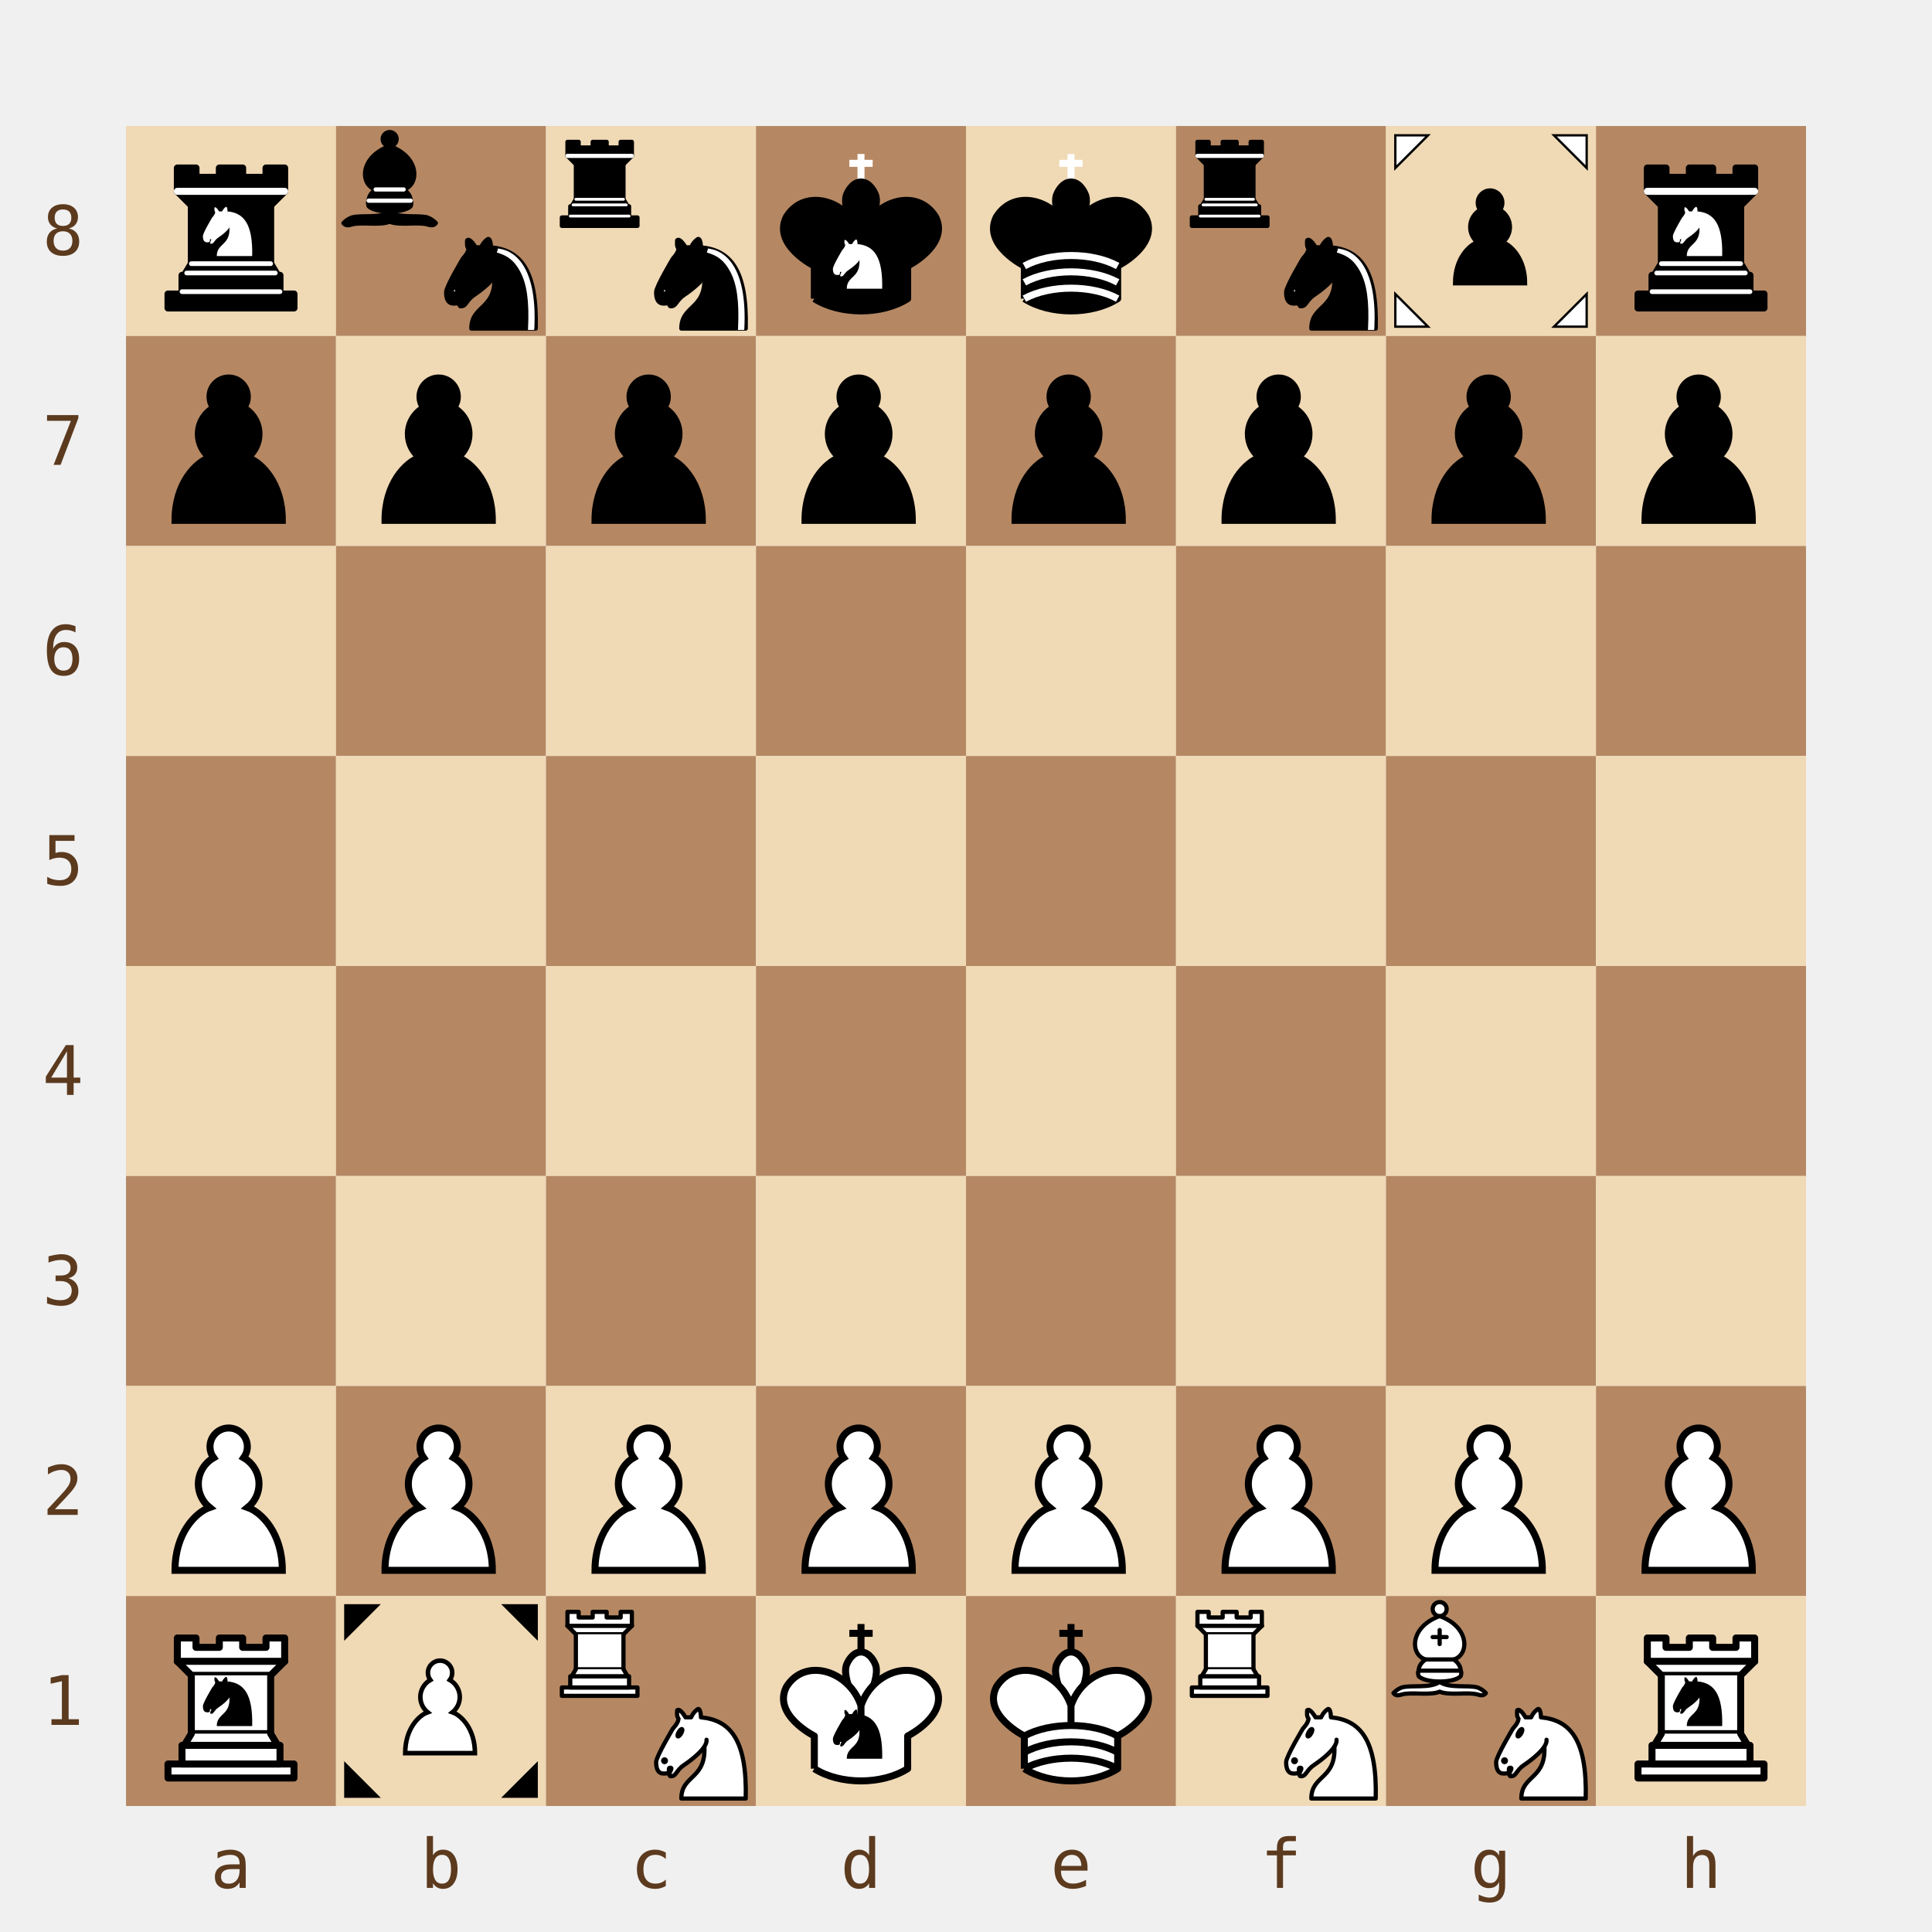
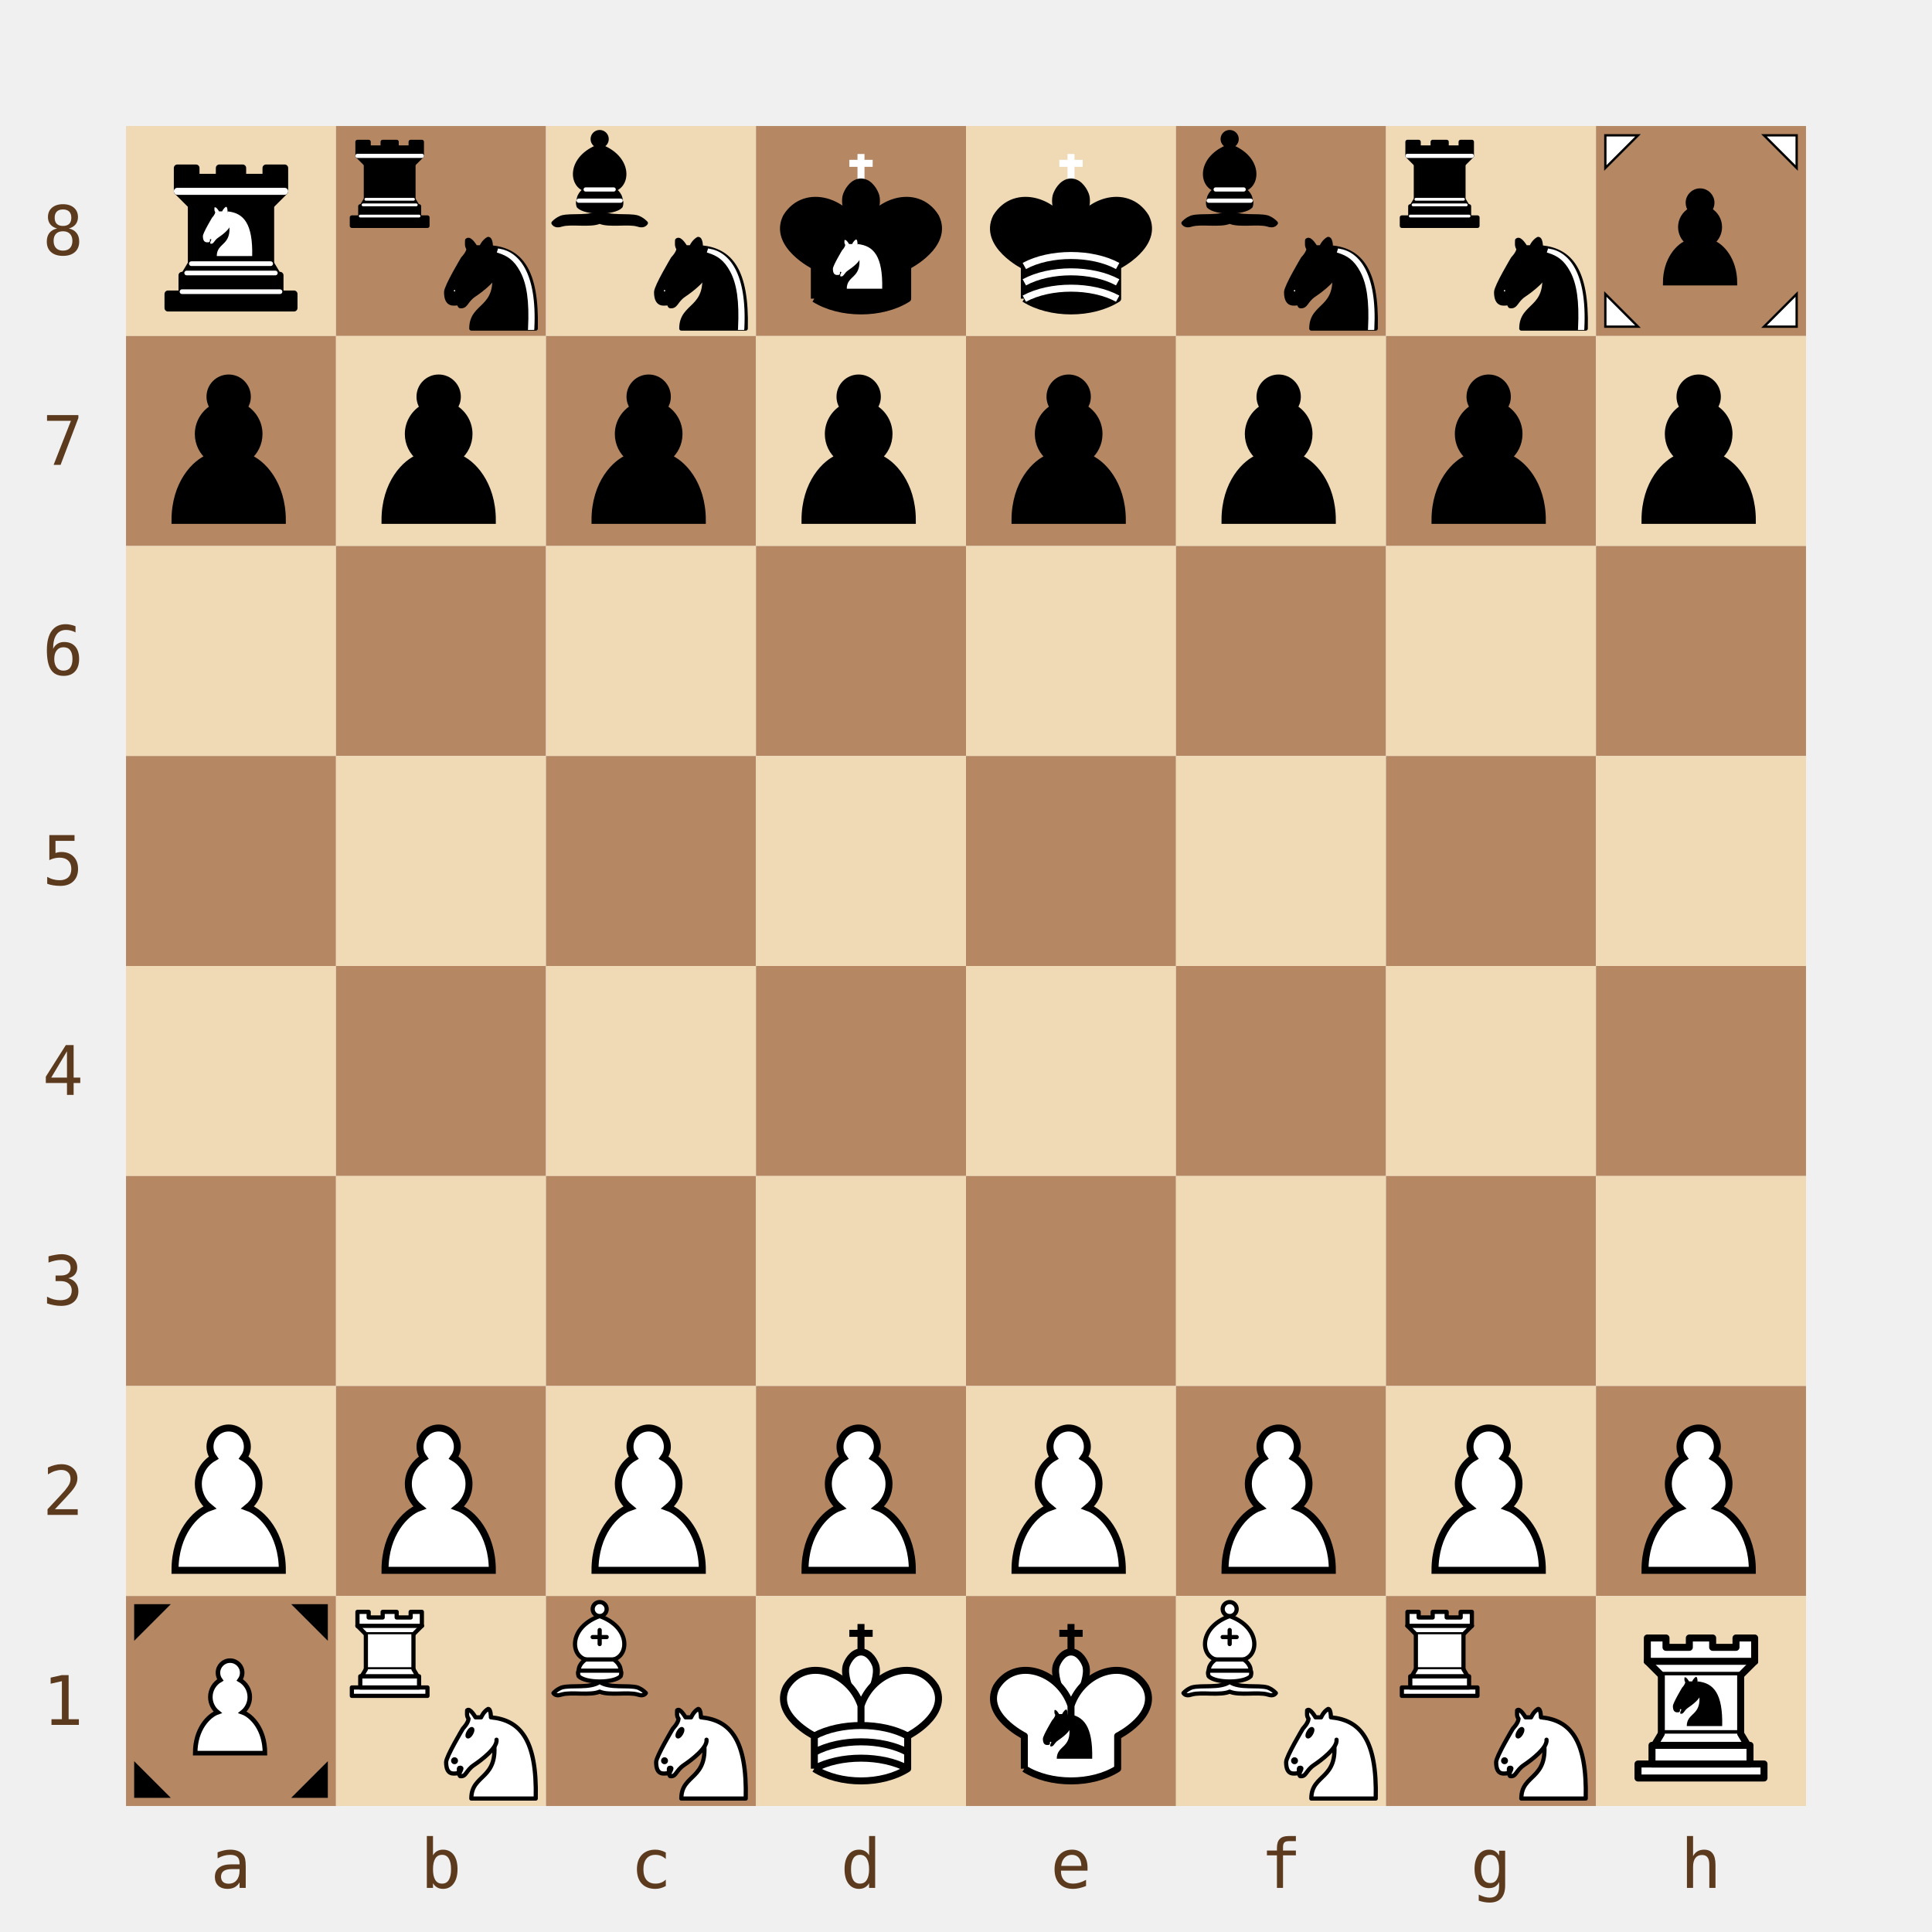
<svg xmlns="http://www.w3.org/2000/svg" viewBox="0 0 368 368" width="368" height="368">
  <defs>
    <symbol id="piece-mce-chess-bC" viewBox="0 0 45 45">
      <g style="fill:#000;stroke:#000;stroke-width:1.5;stroke-linecap:round;stroke-linejoin:round">
        <path d="M 9,39 L 36,39 L 36,36 L 9,36 L 9,39 z" />
        <path d="M 12,36 L 12,32 L 33,32 L 33,36 L 12,36 z" />
        <path d="M 11,14 L 11,9 L 15,9 L 15,11 L 20,11 L 20,9 L 25,9 L 25,11 L 30,11 L 30,9 L 34,9 L 34,14" />
        <path d="M 34,14 L 31,17 L 14,17 L 11,14" />
        <path d="M 31,17 L 31,29.5 L 14,29.5 L 14,17" />
        <path d="M 31,29.5 L 32.5,32 L 12.5,32 L 14,29.5" />
        <path d="M 11,14 L 34,14" style="fill:none;stroke:#fff;stroke-linejoin:miter" />
        <path d="M 12,35.5 L 33,35.5" style="fill:none;stroke:#fff;stroke-width:1" />
        <path d="M 13,31.5 L 32,31.5" style="fill:none;stroke:#fff;stroke-width:1" />
        <path d="M 14,29.5 L 31,29.5" style="fill:none;stroke:#fff;stroke-width:1" />
      </g>
      <g transform="translate(14.5,15) scale(0.33)">
        <path d="M 22,10 C 32.5,11 38.5,18 38,39 L 15,39 C 15,30 25,32.5 23,18" style="fill:#fff;stroke:none" />
        <path d="M 24,18 C 24.38,20.91 18.45,25.37 16,27 C 13,29 13.18,31.34 11,31 C 9.958,30.06 12.41,27.96 11,28 C 10,28 11.19,29.23 10,30 C 9,30 5.997,31 6,26 C 6,24 12,14 12,14 C 12,14 13.89,12.1 14,10.5 C 13.27,9.506 13.5,8.5 13.5,7.5 C 14.5,6.5 16.5,10 16.5,10 L 18.5,10 C 18.5,10 19.28,8.008 21,7 C 22,7 22,10 22,10" style="fill:#fff;stroke:none" />
      </g>
    </symbol>
-     <symbol id="piece-mce-chess-bH" viewBox="0 0 45 45">
-       <g transform="translate(-2,-2) scale(0.6)">
-         <g style="fill:none;stroke:#000;stroke-width:1.5;stroke-linecap:round;stroke-linejoin:round">
-           <g style="fill:#000;stroke-linecap:butt">
-             <path d="M 9,36 C 12.39,35.03 19.11,36.43 22.5,34 C 25.89,36.43 32.61,35.03 36,36 C 36,36 37.65,36.54 39,38 C 38.32,38.97 37.2,38.91 36,38.5 C 32.61,37.53 25.89,38.96 22.5,37.5 C 19.11,38.96 12.39,37.53 9,38.5 C 7.8,38.91 6.68,38.97 6,38 C 7.35,36.54 9,36 9,36 z" />
-             <path d="M 15,32 C 17.5,34.5 27.5,34.5 30,32 C 30.5,30.5 30,30 30,30 C 30,27.5 27.5,26 27.5,26 C 33,24.5 33.5,14.5 22.5,10.5 C 11.5,14.5 12,24.5 17.5,26 C 17.5,26 15,27.5 15,30 C 15,30 14.5,30.5 15,32 z" />
-             <path d="M 25,8 A 2.5,2.5 0 1 1 20,8 A 2.5,2.5 0 1 1 25,8 z" />
-           </g>
-           <path d="M 17.5,26 L 27.5,26 M 15,30 L 30,30" style="fill:none;stroke:#fff;stroke-linejoin:miter" />
-         </g>
-       </g>
-       <g transform="translate(20,20) scale(0.6)">
-         <g style="fill:none;stroke:#000;stroke-width:1.5;stroke-linecap:round;stroke-linejoin:round">
-           <path d="M 22,10 C 32.5,11 38.5,18 38,39 L 15,39 C 15,30 25,32.5 23,18" style="fill:#000" />
-           <path d="M 24,18 C 24.38,20.91 18.45,25.37 16,27 C 13,29 13.18,31.34 11,31 C 9.958,30.06 12.41,27.96 11,28 C 10,28 11.19,29.23 10,30 C 9,30 5.997,31 6,26 C 6,24 12,14 12,14 C 12,14 13.89,12.1 14,10.5 C 13.27,9.506 13.5,8.5 13.5,7.5 C 14.5,6.5 16.5,10 16.5,10 L 18.5,10 C 18.5,10 19.28,8.008 21,7 C 22,7 22,10 22,10" style="fill:#000" />
-           <path d="M 9.5,25.5 A 0.5,0.5 0 1 1 8.5,25.5 A 0.5,0.5 0 1 1 9.5,25.5 z" style="fill:#fff" />
-           <path d="M 15,15.5 A 0.5,1.5 0 1 1 14,15.5 A 0.5,1.5 0 1 1 15,15.5 z" transform="matrix(0.866,0.5,-0.5,0.866,9.693,-5.173)" style="fill:#fff" />
-           <path d="M 24.55,10.4 L 24.1,11.85 L 24.6,12 C 27.75,13 30.25,14.49 32.5,18.75 C 34.75,23.01 35.75,29.06 35.25,39 L 35.2,39.5 L 37.45,39.5 L 37.5,39 C 38,28.94 36.62,22.15 34.25,17.66 C 31.88,13.17 28.46,11.02 25.06,10.5 L 24.55,10.4 z" style="fill:#fff;stroke:none" />
-         </g>
-       </g>
-     </symbol>
    <symbol id="piece-mce-chess-bL" viewBox="0 0 45 45">
      <g transform="translate(-2,-2) scale(0.6)">
        <g style="fill:#000;stroke:#000;stroke-width:1.5;stroke-linecap:round;stroke-linejoin:round">
          <path d="M 9,39 L 36,39 L 36,36 L 9,36 L 9,39 z" />
          <path d="M 12,36 L 12,32 L 33,32 L 33,36 L 12,36 z" />
          <path d="M 11,14 L 11,9 L 15,9 L 15,11 L 20,11 L 20,9 L 25,9 L 25,11 L 30,11 L 30,9 L 34,9 L 34,14" />
          <path d="M 34,14 L 31,17 L 14,17 L 11,14" />
          <path d="M 31,17 L 31,29.5 L 14,29.5 L 14,17" />
          <path d="M 31,29.5 L 32.5,32 L 12.5,32 L 14,29.5" />
          <path d="M 11,14 L 34,14" style="fill:none;stroke:#fff;stroke-linejoin:miter" />
          <path d="M 12,35.5 L 33,35.5" style="fill:none;stroke:#fff;stroke-width:1" />
          <path d="M 13,31.5 L 32,31.5" style="fill:none;stroke:#fff;stroke-width:1" />
          <path d="M 14,29.5 L 31,29.5" style="fill:none;stroke:#fff;stroke-width:1" />
        </g>
      </g>
      <g transform="translate(20,20) scale(0.6)">
        <g style="fill:none;stroke:#000;stroke-width:1.5;stroke-linecap:round;stroke-linejoin:round">
          <path d="M 22,10 C 32.5,11 38.5,18 38,39 L 15,39 C 15,30 25,32.5 23,18" style="fill:#000" />
          <path d="M 24,18 C 24.38,20.91 18.45,25.37 16,27 C 13,29 13.18,31.34 11,31 C 9.958,30.06 12.41,27.96 11,28 C 10,28 11.19,29.23 10,30 C 9,30 5.997,31 6,26 C 6,24 12,14 12,14 C 12,14 13.89,12.1 14,10.5 C 13.27,9.506 13.5,8.5 13.5,7.5 C 14.5,6.5 16.5,10 16.5,10 L 18.5,10 C 18.5,10 19.28,8.008 21,7 C 22,7 22,10 22,10" style="fill:#000" />
          <path d="M 9.5,25.5 A 0.5,0.5 0 1 1 8.5,25.5 A 0.5,0.5 0 1 1 9.5,25.5 z" style="fill:#fff" />
          <path d="M 15,15.5 A 0.5,1.5 0 1 1 14,15.5 A 0.5,1.5 0 1 1 15,15.5 z" transform="matrix(0.866,0.5,-0.5,0.866,9.693,-5.173)" style="fill:#fff" />
          <path d="M 24.55,10.4 L 24.1,11.85 L 24.6,12 C 27.75,13 30.25,14.49 32.5,18.75 C 34.75,23.01 35.75,29.06 35.25,39 L 35.2,39.5 L 37.45,39.5 L 37.5,39 C 38,28.94 36.62,22.15 34.25,17.66 C 31.88,13.17 28.46,11.02 25.06,10.5 L 24.55,10.4 z" style="fill:#fff;stroke:none" />
        </g>
      </g>
    </symbol>
+     <symbol id="piece-mce-chess-bH" viewBox="0 0 45 45">
+       <g transform="translate(-2,-2) scale(0.6)">
+         <g style="fill:none;stroke:#000;stroke-width:1.5;stroke-linecap:round;stroke-linejoin:round">
+           <g style="fill:#000;stroke-linecap:butt">
+             <path d="M 9,36 C 12.39,35.03 19.11,36.43 22.5,34 C 25.89,36.43 32.61,35.03 36,36 C 36,36 37.65,36.54 39,38 C 38.32,38.97 37.2,38.91 36,38.5 C 32.61,37.53 25.89,38.96 22.5,37.5 C 19.11,38.96 12.39,37.53 9,38.5 C 7.8,38.91 6.68,38.97 6,38 C 7.35,36.54 9,36 9,36 z" />
+             <path d="M 15,32 C 17.5,34.5 27.5,34.5 30,32 C 30.5,30.5 30,30 30,30 C 30,27.5 27.5,26 27.5,26 C 33,24.5 33.5,14.5 22.5,10.5 C 11.5,14.5 12,24.5 17.5,26 C 17.5,26 15,27.5 15,30 C 15,30 14.5,30.5 15,32 z" />
+             <path d="M 25,8 A 2.5,2.5 0 1 1 20,8 A 2.5,2.5 0 1 1 25,8 z" />
+           </g>
+           <path d="M 17.5,26 L 27.5,26 M 15,30 L 30,30" style="fill:none;stroke:#fff;stroke-linejoin:miter" />
+         </g>
+       </g>
+       <g transform="translate(20,20) scale(0.6)">
+         <g style="fill:none;stroke:#000;stroke-width:1.5;stroke-linecap:round;stroke-linejoin:round">
+           <path d="M 22,10 C 32.5,11 38.5,18 38,39 L 15,39 C 15,30 25,32.5 23,18" style="fill:#000" />
+           <path d="M 24,18 C 24.38,20.91 18.45,25.37 16,27 C 13,29 13.18,31.34 11,31 C 9.958,30.06 12.41,27.96 11,28 C 10,28 11.19,29.23 10,30 C 9,30 5.997,31 6,26 C 6,24 12,14 12,14 C 12,14 13.89,12.1 14,10.5 C 13.27,9.506 13.5,8.5 13.5,7.5 C 14.5,6.5 16.5,10 16.5,10 L 18.5,10 C 18.5,10 19.28,8.008 21,7 C 22,7 22,10 22,10" style="fill:#000" />
+           <path d="M 9.5,25.5 A 0.5,0.5 0 1 1 8.5,25.5 A 0.5,0.5 0 1 1 9.5,25.5 z" style="fill:#fff" />
+           <path d="M 15,15.5 A 0.5,1.5 0 1 1 14,15.5 A 0.5,1.5 0 1 1 15,15.5 z" transform="matrix(0.866,0.5,-0.5,0.866,9.693,-5.173)" style="fill:#fff" />
+           <path d="M 24.55,10.4 L 24.1,11.85 L 24.6,12 C 27.75,13 30.25,14.49 32.5,18.75 C 34.75,23.01 35.75,29.06 35.25,39 L 35.2,39.5 L 37.45,39.5 L 37.5,39 C 38,28.94 36.62,22.15 34.25,17.66 C 31.88,13.17 28.46,11.02 25.06,10.5 L 24.55,10.4 z" style="fill:#fff;stroke:none" />
+         </g>
+       </g>
+     </symbol>
    <symbol id="piece-mce-chess-bW" viewBox="0 0 45 45">
      <g style="fill:#000;stroke:#000;stroke-width:1.5;stroke-linejoin:round">
        <path d="M 22.5,11.63 L 22.5,6" style="fill:none;stroke:#fff;stroke-linejoin:miter" />
        <path d="M 20,8 L 25,8" style="fill:none;stroke:#fff;stroke-linejoin:miter" />
        <path d="M 22.5,25 C 22.5,25 27,17.5 25.5,14.5 C 25.5,14.5 24.5,12 22.5,12 C 20.5,12 19.5,14.5 19.5,14.5 C 18,17.5 22.5,25 22.5,25" />
        <path d="M 12.5,37 C 18,40.5 27,40.5 32.5,37 L 32.5,30 C 32.5,30 41.5,25.5 38.5,19.5 C 34.5,13 25,16 22.5,23.5 L 22.5,27 L 22.5,23.5 C 20,16 10.5,13 6.5,19.5 C 3.5,25.5 12.5,30 12.5,30 L 12.5,37" />
      </g>
      <g transform="translate(14.5,22) scale(0.33)">
        <path d="M 22,10 C 32.5,11 38.5,18 38,39 L 15,39 C 15,30 25,32.5 23,18" style="fill:#fff;stroke:none" />
        <path d="M 24,18 C 24.38,20.91 18.45,25.37 16,27 C 13,29 13.18,31.34 11,31 C 9.958,30.06 12.41,27.96 11,28 C 10,28 11.19,29.23 10,30 C 9,30 5.997,31 6,26 C 6,24 12,14 12,14 C 12,14 13.89,12.1 14,10.5 C 13.27,9.506 13.5,8.5 13.5,7.5 C 14.5,6.5 16.5,10 16.5,10 L 18.5,10 C 18.5,10 19.28,8.008 21,7 C 22,7 22,10 22,10" style="fill:#fff;stroke:none" />
      </g>
    </symbol>
    <symbol id="piece-mce-chess-bK" viewBox="0 0 45 45">
      <g style="fill:#000;stroke:#000;stroke-width:1.5;stroke-linejoin:round">
        <path d="M 22.5,11.63 L 22.5,6" style="fill:none;stroke:#fff;stroke-linejoin:miter" />
        <path d="M 20,8 L 25,8" style="fill:none;stroke:#fff;stroke-linejoin:miter" />
        <path d="M 22.5,25 C 22.5,25 27,17.5 25.5,14.5 C 25.5,14.5 24.5,12 22.5,12 C 20.5,12 19.5,14.5 19.5,14.5 C 18,17.5 22.5,25 22.5,25" />
        <path d="M 12.5,37 C 18,40.5 27,40.5 32.5,37 L 32.5,30 C 32.5,30 41.5,25.5 38.5,19.5 C 34.5,13 25,16 22.5,23.5 L 22.5,27 L 22.5,23.5 C 20,16 10.5,13 6.5,19.5 C 3.5,25.5 12.5,30 12.5,30 L 12.5,37" />
        <path d="M 12.5,30 C 18,27 27,27 32.5,30" style="fill:none;stroke:#fff" />
        <path d="M 12.5,33.5 C 18,30.5 27,30.5 32.5,33.5" style="fill:none;stroke:#fff" />
        <path d="M 12.5,37 C 18,34 27,34 32.5,37" style="fill:none;stroke:#fff" />
      </g>
    </symbol>
    <symbol id="piece-mce-chess-bI" viewBox="0 0 45 45">
      <g transform="translate(8,8) scale(0.65)">
        <path d="M 22,9 C 19.79,9 18,10.79 18,13 C 18,13.89 18.29,14.71 18.78,15.38 C 16.83,16.5 15.5,18.59 15.5,21 C 15.5,23.03 16.44,24.84 17.91,26.03 C 14.91,27.09 10.5,31.58 10.5,39.5 L 33.5,39.5 C 33.5,31.58 29.09,27.09 26.09,26.03 C 27.56,24.84 28.5,23.03 28.5,21 C 28.5,18.59 27.17,16.5 25.22,15.38 C 25.71,14.71 26,13.89 26,13 C 26,10.79 24.21,9 22,9 z" style="fill:#000;stroke:#000;stroke-width:1.5;stroke-linecap:round" />
      </g>
      <polygon points="2,2 2,9 9,2" style="fill:#fff;stroke:#000;stroke-width:0.5" />
      <polygon points="43,2 43,9 36,2" style="fill:#fff;stroke:#000;stroke-width:0.5" />
      <polygon points="2,43 2,36 9,43" style="fill:#fff;stroke:#000;stroke-width:0.5" />
      <polygon points="43,43 43,36 36,43" style="fill:#fff;stroke:#000;stroke-width:0.5" />
    </symbol>
    <symbol id="piece-mce-chess-bP" viewBox="0 0 45 45">
      <path d="M 22,9 C 19.79,9 18,10.79 18,13 C 18,13.89 18.29,14.71 18.78,15.38 C 16.83,16.5 15.5,18.59 15.5,21 C 15.5,23.03 16.44,24.84 17.91,26.03 C 14.91,27.09 10.5,31.58 10.5,39.5 L 33.5,39.5 C 33.5,31.58 29.09,27.09 26.09,26.03 C 27.56,24.84 28.5,23.03 28.5,21 C 28.5,18.59 27.17,16.5 25.22,15.38 C 25.71,14.71 26,13.89 26,13 C 26,10.79 24.21,9 22,9 z" style="fill:#000;stroke:#000;stroke-width:1.5;stroke-linecap:round" />
    </symbol>
    <symbol id="piece-mce-chess-wP" viewBox="0 0 45 45">
      <path d="M 22,9 C 19.79,9 18,10.79 18,13 C 18,13.89 18.29,14.71 18.78,15.38 C 16.83,16.5 15.5,18.59 15.5,21 C 15.5,23.03 16.44,24.84 17.91,26.03 C 14.91,27.09 10.5,31.58 10.5,39.5 L 33.5,39.5 C 33.5,31.58 29.09,27.09 26.09,26.03 C 27.56,24.84 28.5,23.03 28.5,21 C 28.5,18.59 27.17,16.5 25.22,15.38 C 25.71,14.71 26,13.89 26,13 C 26,10.79 24.21,9 22,9 z" style="fill:#fff;stroke:#000;stroke-width:1.5;stroke-linecap:round" />
-     </symbol>
-     <symbol id="piece-mce-chess-wC" viewBox="0 0 45 45">
-       <g style="fill:#fff;stroke:#000;stroke-width:1.5;stroke-linecap:round;stroke-linejoin:round">
-         <path d="M 9,39 L 36,39 L 36,36 L 9,36 L 9,39 z" />
-         <path d="M 12,36 L 12,32 L 33,32 L 33,36 L 12,36 z" />
-         <path d="M 11,14 L 11,9 L 15,9 L 15,11 L 20,11 L 20,9 L 25,9 L 25,11 L 30,11 L 30,9 L 34,9 L 34,14" />
-         <path d="M 34,14 L 31,17 L 14,17 L 11,14" />
-         <path d="M 31,17 L 31,29.5 L 14,29.5 L 14,17" />
-         <path d="M 31,29.5 L 32.5,32 L 12.5,32 L 14,29.5" />
-         <path d="M 11,14 L 34,14" style="fill:none" />
-       </g>
-       <g transform="translate(14.5,15) scale(0.33)">
-         <path d="M 22,10 C 32.5,11 38.5,18 38,39 L 15,39 C 15,30 25,32.5 23,18" style="fill:#000;stroke:none" />
-         <path d="M 24,18 C 24.38,20.91 18.45,25.37 16,27 C 13,29 13.18,31.34 11,31 C 9.958,30.06 12.41,27.96 11,28 C 10,28 11.19,29.23 10,30 C 9,30 5.997,31 6,26 C 6,24 12,14 12,14 C 12,14 13.89,12.1 14,10.5 C 13.27,9.506 13.5,8.5 13.5,7.5 C 14.5,6.5 16.5,10 16.5,10 L 18.5,10 C 18.5,10 19.28,8.008 21,7 C 22,7 22,10 22,10" style="fill:#000;stroke:none" />
-       </g>
    </symbol>
    <symbol id="piece-mce-chess-wI" viewBox="0 0 45 45">
      <g transform="translate(8,8) scale(0.65)">
        <path d="M 22,9 C 19.79,9 18,10.79 18,13 C 18,13.89 18.29,14.71 18.78,15.38 C 16.83,16.5 15.5,18.59 15.5,21 C 15.5,23.03 16.44,24.84 17.91,26.03 C 14.91,27.09 10.5,31.58 10.5,39.5 L 33.5,39.5 C 33.5,31.58 29.09,27.09 26.09,26.03 C 27.56,24.84 28.5,23.03 28.5,21 C 28.5,18.59 27.17,16.5 25.22,15.38 C 25.71,14.71 26,13.89 26,13 C 26,10.79 24.21,9 22,9 z" style="fill:#fff;stroke:#000;stroke-width:1.5;stroke-linecap:round" />
      </g>
      <polygon points="2,2 2,9 9,2" style="fill:#000;stroke:#000;stroke-width:0.5" />
      <polygon points="43,2 43,9 36,2" style="fill:#000;stroke:#000;stroke-width:0.5" />
      <polygon points="2,43 2,36 9,43" style="fill:#000;stroke:#000;stroke-width:0.5" />
      <polygon points="43,43 43,36 36,43" style="fill:#000;stroke:#000;stroke-width:0.5" />
    </symbol>
    <symbol id="piece-mce-chess-wL" viewBox="0 0 45 45">
      <g transform="translate(-2,-2) scale(0.6)">
        <g style="fill:#fff;stroke:#000;stroke-width:1.5;stroke-linecap:round;stroke-linejoin:round">
          <path d="M 9,39 L 36,39 L 36,36 L 9,36 L 9,39 z" />
          <path d="M 12,36 L 12,32 L 33,32 L 33,36 L 12,36 z" />
          <path d="M 11,14 L 11,9 L 15,9 L 15,11 L 20,11 L 20,9 L 25,9 L 25,11 L 30,11 L 30,9 L 34,9 L 34,14" />
          <path d="M 34,14 L 31,17 L 14,17 L 11,14" />
          <path d="M 31,17 L 31,29.5 L 14,29.5 L 14,17" />
          <path d="M 31,29.5 L 32.5,32 L 12.5,32 L 14,29.5" />
          <path d="M 11,14 L 34,14" style="fill:none" />
        </g>
      </g>
      <g transform="translate(20,20) scale(0.6)">
        <g style="fill:none;stroke:#000;stroke-width:1.5;stroke-linecap:round;stroke-linejoin:round">
          <path d="M 22,10 C 32.5,11 38.5,18 38,39 L 15,39 C 15,30 25,32.5 23,18" style="fill:#fff" />
          <path d="M 24,18 C 24.38,20.91 18.45,25.37 16,27 C 13,29 13.18,31.34 11,31 C 9.958,30.06 12.41,27.96 11,28 C 10,28 11.19,29.23 10,30 C 9,30 5.997,31 6,26 C 6,24 12,14 12,14 C 12,14 13.89,12.1 14,10.5 C 13.27,9.506 13.5,8.5 13.5,7.5 C 14.5,6.5 16.5,10 16.5,10 L 18.5,10 C 18.5,10 19.28,8.008 21,7 C 22,7 22,10 22,10" style="fill:#fff" />
          <path d="M 9.5,25.5 A 0.5,0.5 0 1 1 8.5,25.5 A 0.5,0.5 0 1 1 9.5,25.5 z" style="fill:#000" />
          <path d="M 15,15.5 A 0.5,1.5 0 1 1 14,15.5 A 0.5,1.5 0 1 1 15,15.5 z" transform="matrix(0.866,0.5,-0.5,0.866,9.693,-5.173)" style="fill:#000" />
        </g>
      </g>
    </symbol>
-     <symbol id="piece-mce-chess-wW" viewBox="0 0 45 45">
-       <g style="fill:#fff;stroke:#000;stroke-width:1.5;stroke-linejoin:round">
-         <path d="M 22.5,11.63 L 22.5,6" style="fill:none;stroke-linejoin:miter" />
-         <path d="M 20,8 L 25,8" style="fill:none;stroke-linejoin:miter" />
-         <path d="M 22.5,25 C 22.5,25 27,17.5 25.5,14.5 C 25.5,14.5 24.5,12 22.5,12 C 20.5,12 19.5,14.5 19.5,14.5 C 18,17.5 22.5,25 22.5,25" />
-         <path d="M 12.5,37 C 18,40.5 27,40.5 32.5,37 L 32.5,30 C 32.5,30 41.5,25.5 38.5,19.5 C 34.5,13 25,16 22.5,23.5 L 22.5,27 L 22.5,23.5 C 20,16 10.5,13 6.5,19.5 C 3.5,25.5 12.5,30 12.5,30 L 12.5,37" />
-       </g>
-       <g transform="translate(14.5,22) scale(0.33)">
-         <path d="M 22,10 C 32.5,11 38.5,18 38,39 L 15,39 C 15,30 25,32.5 23,18" style="fill:#000;stroke:none" />
-         <path d="M 24,18 C 24.38,20.91 18.45,25.37 16,27 C 13,29 13.18,31.34 11,31 C 9.958,30.06 12.41,27.96 11,28 C 10,28 11.19,29.23 10,30 C 9,30 5.997,31 6,26 C 6,24 12,14 12,14 C 12,14 13.89,12.1 14,10.5 C 13.27,9.506 13.5,8.5 13.5,7.5 C 14.5,6.5 16.5,10 16.5,10 L 18.5,10 C 18.5,10 19.28,8.008 21,7 C 22,7 22,10 22,10" style="fill:#000;stroke:none" />
+     <symbol id="piece-mce-chess-wH" viewBox="0 0 45 45">
+       <g transform="translate(-2,-2) scale(0.6)">
+         <g style="fill:none;stroke:#000;stroke-width:1.5;stroke-linecap:round;stroke-linejoin:round">
+           <g style="fill:#fff;stroke-linecap:butt">
+             <path d="M 9,36 C 12.39,35.03 19.11,36.43 22.5,34 C 25.89,36.43 32.61,35.03 36,36 C 36,36 37.65,36.54 39,38 C 38.32,38.97 37.2,38.91 36,38.5 C 32.61,37.53 25.89,38.96 22.5,37.5 C 19.11,38.96 12.39,37.53 9,38.5 C 7.8,38.91 6.68,38.97 6,38 C 7.35,36.54 9,36 9,36 z" />
+             <path d="M 15,32 C 17.5,34.5 27.5,34.5 30,32 C 30.5,30.5 30,30 30,30 C 30,27.5 27.5,26 27.5,26 C 33,24.5 33.5,14.5 22.5,10.5 C 11.5,14.5 12,24.5 17.5,26 C 17.5,26 15,27.5 15,30 C 15,30 14.5,30.5 15,32 z" />
+             <path d="M 25,8 A 2.5,2.5 0 1 1 20,8 A 2.5,2.5 0 1 1 25,8 z" />
+           </g>
+           <path d="M 17.5,26 L 27.5,26 M 15,30 L 30,30 M 22.5,15.5 L 22.5,20.5 M 20,18 L 25,18" style="fill:none;stroke:#000;stroke-linejoin:miter" />
+         </g>
+       </g>
+       <g transform="translate(20,20) scale(0.6)">
+         <g style="fill:none;stroke:#000;stroke-width:1.5;stroke-linecap:round;stroke-linejoin:round">
+           <path d="M 22,10 C 32.5,11 38.5,18 38,39 L 15,39 C 15,30 25,32.5 23,18" style="fill:#fff" />
+           <path d="M 24,18 C 24.38,20.91 18.45,25.37 16,27 C 13,29 13.18,31.34 11,31 C 9.958,30.06 12.41,27.96 11,28 C 10,28 11.19,29.23 10,30 C 9,30 5.997,31 6,26 C 6,24 12,14 12,14 C 12,14 13.89,12.1 14,10.5 C 13.27,9.506 13.5,8.5 13.5,7.5 C 14.5,6.5 16.5,10 16.5,10 L 18.5,10 C 18.5,10 19.28,8.008 21,7 C 22,7 22,10 22,10" style="fill:#fff" />
+           <path d="M 9.5,25.5 A 0.5,0.5 0 1 1 8.5,25.5 A 0.5,0.5 0 1 1 9.5,25.5 z" style="fill:#000" />
+           <path d="M 15,15.5 A 0.5,1.5 0 1 1 14,15.5 A 0.5,1.5 0 1 1 15,15.5 z" transform="matrix(0.866,0.5,-0.5,0.866,9.693,-5.173)" style="fill:#000" />
+         </g>
      </g>
    </symbol>
    <symbol id="piece-mce-chess-wK" viewBox="0 0 45 45">
      <g style="fill:#fff;stroke:#000;stroke-width:1.5;stroke-linejoin:round">
        <path d="M 22.5,11.63 L 22.5,6" style="fill:none;stroke-linejoin:miter" />
        <path d="M 20,8 L 25,8" style="fill:none;stroke-linejoin:miter" />
        <path d="M 22.5,25 C 22.5,25 27,17.5 25.5,14.5 C 25.5,14.5 24.5,12 22.5,12 C 20.5,12 19.5,14.5 19.5,14.5 C 18,17.5 22.5,25 22.5,25" />
        <path d="M 12.5,37 C 18,40.5 27,40.5 32.5,37 L 32.5,30 C 32.5,30 41.5,25.5 38.5,19.5 C 34.5,13 25,16 22.5,23.5 L 22.5,27 L 22.5,23.5 C 20,16 10.5,13 6.5,19.5 C 3.5,25.5 12.5,30 12.5,30 L 12.5,37" />
        <path d="M 12.5,30 C 18,27 27,27 32.5,30" />
        <path d="M 12.5,33.5 C 18,30.5 27,30.5 32.5,33.5" />
        <path d="M 12.5,37 C 18,34 27,34 32.5,37" />
      </g>
    </symbol>
-     <symbol id="piece-mce-chess-wH" viewBox="0 0 45 45">
-       <g transform="translate(-2,-2) scale(0.6)">
-         <g style="fill:none;stroke:#000;stroke-width:1.5;stroke-linecap:round;stroke-linejoin:round">
-           <g style="fill:#fff;stroke-linecap:butt">
-             <path d="M 9,36 C 12.39,35.03 19.11,36.43 22.5,34 C 25.89,36.43 32.61,35.03 36,36 C 36,36 37.65,36.54 39,38 C 38.32,38.97 37.2,38.91 36,38.5 C 32.61,37.53 25.89,38.96 22.5,37.5 C 19.11,38.96 12.39,37.53 9,38.5 C 7.8,38.91 6.68,38.97 6,38 C 7.35,36.54 9,36 9,36 z" />
-             <path d="M 15,32 C 17.5,34.5 27.5,34.5 30,32 C 30.5,30.5 30,30 30,30 C 30,27.5 27.5,26 27.5,26 C 33,24.5 33.5,14.5 22.5,10.5 C 11.5,14.5 12,24.5 17.5,26 C 17.5,26 15,27.5 15,30 C 15,30 14.5,30.5 15,32 z" />
-             <path d="M 25,8 A 2.5,2.5 0 1 1 20,8 A 2.5,2.5 0 1 1 25,8 z" />
-           </g>
-           <path d="M 17.5,26 L 27.5,26 M 15,30 L 30,30 M 22.5,15.5 L 22.5,20.5 M 20,18 L 25,18" style="fill:none;stroke:#000;stroke-linejoin:miter" />
-         </g>
-       </g>
-       <g transform="translate(20,20) scale(0.6)">
-         <g style="fill:none;stroke:#000;stroke-width:1.5;stroke-linecap:round;stroke-linejoin:round">
-           <path d="M 22,10 C 32.5,11 38.5,18 38,39 L 15,39 C 15,30 25,32.5 23,18" style="fill:#fff" />
-           <path d="M 24,18 C 24.38,20.91 18.45,25.37 16,27 C 13,29 13.18,31.34 11,31 C 9.958,30.06 12.41,27.96 11,28 C 10,28 11.19,29.23 10,30 C 9,30 5.997,31 6,26 C 6,24 12,14 12,14 C 12,14 13.89,12.1 14,10.5 C 13.27,9.506 13.5,8.5 13.5,7.5 C 14.5,6.5 16.5,10 16.5,10 L 18.5,10 C 18.5,10 19.28,8.008 21,7 C 22,7 22,10 22,10" style="fill:#fff" />
-           <path d="M 9.5,25.5 A 0.5,0.5 0 1 1 8.5,25.5 A 0.5,0.5 0 1 1 9.5,25.5 z" style="fill:#000" />
-           <path d="M 15,15.5 A 0.5,1.5 0 1 1 14,15.5 A 0.5,1.5 0 1 1 15,15.5 z" transform="matrix(0.866,0.5,-0.5,0.866,9.693,-5.173)" style="fill:#000" />
-         </g>
+     <symbol id="piece-mce-chess-wW" viewBox="0 0 45 45">
+       <g style="fill:#fff;stroke:#000;stroke-width:1.5;stroke-linejoin:round">
+         <path d="M 22.5,11.63 L 22.5,6" style="fill:none;stroke-linejoin:miter" />
+         <path d="M 20,8 L 25,8" style="fill:none;stroke-linejoin:miter" />
+         <path d="M 22.5,25 C 22.5,25 27,17.5 25.5,14.5 C 25.5,14.5 24.5,12 22.5,12 C 20.5,12 19.5,14.5 19.5,14.5 C 18,17.5 22.5,25 22.5,25" />
+         <path d="M 12.5,37 C 18,40.5 27,40.5 32.5,37 L 32.5,30 C 32.5,30 41.5,25.5 38.5,19.5 C 34.5,13 25,16 22.5,23.5 L 22.5,27 L 22.5,23.5 C 20,16 10.5,13 6.5,19.5 C 3.5,25.5 12.5,30 12.5,30 L 12.5,37" />
+       </g>
+       <g transform="translate(14.5,22) scale(0.33)">
+         <path d="M 22,10 C 32.5,11 38.5,18 38,39 L 15,39 C 15,30 25,32.5 23,18" style="fill:#000;stroke:none" />
+         <path d="M 24,18 C 24.38,20.91 18.45,25.37 16,27 C 13,29 13.18,31.34 11,31 C 9.958,30.06 12.41,27.96 11,28 C 10,28 11.19,29.23 10,30 C 9,30 5.997,31 6,26 C 6,24 12,14 12,14 C 12,14 13.89,12.1 14,10.5 C 13.27,9.506 13.5,8.5 13.5,7.5 C 14.5,6.5 16.5,10 16.5,10 L 18.5,10 C 18.5,10 19.28,8.008 21,7 C 22,7 22,10 22,10" style="fill:#000;stroke:none" />
+       </g>
+     </symbol>
+     <symbol id="piece-mce-chess-wC" viewBox="0 0 45 45">
+       <g style="fill:#fff;stroke:#000;stroke-width:1.5;stroke-linecap:round;stroke-linejoin:round">
+         <path d="M 9,39 L 36,39 L 36,36 L 9,36 L 9,39 z" />
+         <path d="M 12,36 L 12,32 L 33,32 L 33,36 L 12,36 z" />
+         <path d="M 11,14 L 11,9 L 15,9 L 15,11 L 20,11 L 20,9 L 25,9 L 25,11 L 30,11 L 30,9 L 34,9 L 34,14" />
+         <path d="M 34,14 L 31,17 L 14,17 L 11,14" />
+         <path d="M 31,17 L 31,29.5 L 14,29.5 L 14,17" />
+         <path d="M 31,29.5 L 32.5,32 L 12.5,32 L 14,29.5" />
+         <path d="M 11,14 L 34,14" style="fill:none" />
+       </g>
+       <g transform="translate(14.5,15) scale(0.33)">
+         <path d="M 22,10 C 32.5,11 38.5,18 38,39 L 15,39 C 15,30 25,32.5 23,18" style="fill:#000;stroke:none" />
+         <path d="M 24,18 C 24.38,20.91 18.45,25.37 16,27 C 13,29 13.18,31.34 11,31 C 9.958,30.06 12.41,27.96 11,28 C 10,28 11.19,29.23 10,30 C 9,30 5.997,31 6,26 C 6,24 12,14 12,14 C 12,14 13.89,12.1 14,10.5 C 13.27,9.506 13.5,8.5 13.5,7.5 C 14.5,6.5 16.5,10 16.5,10 L 18.5,10 C 18.5,10 19.28,8.008 21,7 C 22,7 22,10 22,10" style="fill:#000;stroke:none" />
      </g>
    </symbol>
  </defs>
  <rect x="24" y="24" width="40" height="40" fill="#f0d9b5" data-sq="a8" class="board-cell" pointer-events="all" />
  <rect x="64" y="24" width="40" height="40" fill="#b58863" data-sq="b8" class="board-cell" pointer-events="all" />
  <rect x="104" y="24" width="40" height="40" fill="#f0d9b5" data-sq="c8" class="board-cell" pointer-events="all" />
  <rect x="144" y="24" width="40" height="40" fill="#b58863" data-sq="d8" class="board-cell" pointer-events="all" />
  <rect x="184" y="24" width="40" height="40" fill="#f0d9b5" data-sq="e8" class="board-cell" pointer-events="all" />
  <rect x="224" y="24" width="40" height="40" fill="#b58863" data-sq="f8" class="board-cell" pointer-events="all" />
  <rect x="264" y="24" width="40" height="40" fill="#f0d9b5" data-sq="g8" class="board-cell" pointer-events="all" />
  <rect x="304" y="24" width="40" height="40" fill="#b58863" data-sq="h8" class="board-cell" pointer-events="all" />
  <rect x="24" y="64" width="40" height="40" fill="#b58863" data-sq="a7" class="board-cell" pointer-events="all" />
  <rect x="64" y="64" width="40" height="40" fill="#f0d9b5" data-sq="b7" class="board-cell" pointer-events="all" />
  <rect x="104" y="64" width="40" height="40" fill="#b58863" data-sq="c7" class="board-cell" pointer-events="all" />
  <rect x="144" y="64" width="40" height="40" fill="#f0d9b5" data-sq="d7" class="board-cell" pointer-events="all" />
  <rect x="184" y="64" width="40" height="40" fill="#b58863" data-sq="e7" class="board-cell" pointer-events="all" />
  <rect x="224" y="64" width="40" height="40" fill="#f0d9b5" data-sq="f7" class="board-cell" pointer-events="all" />
  <rect x="264" y="64" width="40" height="40" fill="#b58863" data-sq="g7" class="board-cell" pointer-events="all" />
  <rect x="304" y="64" width="40" height="40" fill="#f0d9b5" data-sq="h7" class="board-cell" pointer-events="all" />
  <rect x="24" y="104" width="40" height="40" fill="#f0d9b5" data-sq="a6" class="board-cell" pointer-events="all" />
  <rect x="64" y="104" width="40" height="40" fill="#b58863" data-sq="b6" class="board-cell" pointer-events="all" />
  <rect x="104" y="104" width="40" height="40" fill="#f0d9b5" data-sq="c6" class="board-cell" pointer-events="all" />
  <rect x="144" y="104" width="40" height="40" fill="#b58863" data-sq="d6" class="board-cell" pointer-events="all" />
  <rect x="184" y="104" width="40" height="40" fill="#f0d9b5" data-sq="e6" class="board-cell" pointer-events="all" />
  <rect x="224" y="104" width="40" height="40" fill="#b58863" data-sq="f6" class="board-cell" pointer-events="all" />
  <rect x="264" y="104" width="40" height="40" fill="#f0d9b5" data-sq="g6" class="board-cell" pointer-events="all" />
  <rect x="304" y="104" width="40" height="40" fill="#b58863" data-sq="h6" class="board-cell" pointer-events="all" />
  <rect x="24" y="144" width="40" height="40" fill="#b58863" data-sq="a5" class="board-cell" pointer-events="all" />
  <rect x="64" y="144" width="40" height="40" fill="#f0d9b5" data-sq="b5" class="board-cell" pointer-events="all" />
  <rect x="104" y="144" width="40" height="40" fill="#b58863" data-sq="c5" class="board-cell" pointer-events="all" />
  <rect x="144" y="144" width="40" height="40" fill="#f0d9b5" data-sq="d5" class="board-cell" pointer-events="all" />
  <rect x="184" y="144" width="40" height="40" fill="#b58863" data-sq="e5" class="board-cell" pointer-events="all" />
  <rect x="224" y="144" width="40" height="40" fill="#f0d9b5" data-sq="f5" class="board-cell" pointer-events="all" />
  <rect x="264" y="144" width="40" height="40" fill="#b58863" data-sq="g5" class="board-cell" pointer-events="all" />
  <rect x="304" y="144" width="40" height="40" fill="#f0d9b5" data-sq="h5" class="board-cell" pointer-events="all" />
  <rect x="24" y="184" width="40" height="40" fill="#f0d9b5" data-sq="a4" class="board-cell" pointer-events="all" />
  <rect x="64" y="184" width="40" height="40" fill="#b58863" data-sq="b4" class="board-cell" pointer-events="all" />
  <rect x="104" y="184" width="40" height="40" fill="#f0d9b5" data-sq="c4" class="board-cell" pointer-events="all" />
  <rect x="144" y="184" width="40" height="40" fill="#b58863" data-sq="d4" class="board-cell" pointer-events="all" />
  <rect x="184" y="184" width="40" height="40" fill="#f0d9b5" data-sq="e4" class="board-cell" pointer-events="all" />
  <rect x="224" y="184" width="40" height="40" fill="#b58863" data-sq="f4" class="board-cell" pointer-events="all" />
  <rect x="264" y="184" width="40" height="40" fill="#f0d9b5" data-sq="g4" class="board-cell" pointer-events="all" />
  <rect x="304" y="184" width="40" height="40" fill="#b58863" data-sq="h4" class="board-cell" pointer-events="all" />
  <rect x="24" y="224" width="40" height="40" fill="#b58863" data-sq="a3" class="board-cell" pointer-events="all" />
  <rect x="64" y="224" width="40" height="40" fill="#f0d9b5" data-sq="b3" class="board-cell" pointer-events="all" />
  <rect x="104" y="224" width="40" height="40" fill="#b58863" data-sq="c3" class="board-cell" pointer-events="all" />
  <rect x="144" y="224" width="40" height="40" fill="#f0d9b5" data-sq="d3" class="board-cell" pointer-events="all" />
  <rect x="184" y="224" width="40" height="40" fill="#b58863" data-sq="e3" class="board-cell" pointer-events="all" />
  <rect x="224" y="224" width="40" height="40" fill="#f0d9b5" data-sq="f3" class="board-cell" pointer-events="all" />
  <rect x="264" y="224" width="40" height="40" fill="#b58863" data-sq="g3" class="board-cell" pointer-events="all" />
  <rect x="304" y="224" width="40" height="40" fill="#f0d9b5" data-sq="h3" class="board-cell" pointer-events="all" />
  <rect x="24" y="264" width="40" height="40" fill="#f0d9b5" data-sq="a2" class="board-cell" pointer-events="all" />
  <rect x="64" y="264" width="40" height="40" fill="#b58863" data-sq="b2" class="board-cell" pointer-events="all" />
  <rect x="104" y="264" width="40" height="40" fill="#f0d9b5" data-sq="c2" class="board-cell" pointer-events="all" />
  <rect x="144" y="264" width="40" height="40" fill="#b58863" data-sq="d2" class="board-cell" pointer-events="all" />
  <rect x="184" y="264" width="40" height="40" fill="#f0d9b5" data-sq="e2" class="board-cell" pointer-events="all" />
  <rect x="224" y="264" width="40" height="40" fill="#b58863" data-sq="f2" class="board-cell" pointer-events="all" />
  <rect x="264" y="264" width="40" height="40" fill="#f0d9b5" data-sq="g2" class="board-cell" pointer-events="all" />
  <rect x="304" y="264" width="40" height="40" fill="#b58863" data-sq="h2" class="board-cell" pointer-events="all" />
  <rect x="24" y="304" width="40" height="40" fill="#b58863" data-sq="a1" class="board-cell" pointer-events="all" />
  <rect x="64" y="304" width="40" height="40" fill="#f0d9b5" data-sq="b1" class="board-cell" pointer-events="all" />
  <rect x="104" y="304" width="40" height="40" fill="#b58863" data-sq="c1" class="board-cell" pointer-events="all" />
  <rect x="144" y="304" width="40" height="40" fill="#f0d9b5" data-sq="d1" class="board-cell" pointer-events="all" />
  <rect x="184" y="304" width="40" height="40" fill="#b58863" data-sq="e1" class="board-cell" pointer-events="all" />
  <rect x="224" y="304" width="40" height="40" fill="#f0d9b5" data-sq="f1" class="board-cell" pointer-events="all" />
  <rect x="264" y="304" width="40" height="40" fill="#b58863" data-sq="g1" class="board-cell" pointer-events="all" />
  <rect x="304" y="304" width="40" height="40" fill="#f0d9b5" data-sq="h1" class="board-cell" pointer-events="all" />
  <g pointer-events="none">
    <use href="#piece-mce-chess-bC" x="24" y="24" width="40" height="40" />
-     <use href="#piece-mce-chess-bH" x="64" y="24" width="40" height="40" />
-     <use href="#piece-mce-chess-bL" x="104" y="24" width="40" height="40" />
+     <use href="#piece-mce-chess-bL" x="64" y="24" width="40" height="40" />
+     <use href="#piece-mce-chess-bH" x="104" y="24" width="40" height="40" />
    <use href="#piece-mce-chess-bW" x="144" y="24" width="40" height="40" />
    <use href="#piece-mce-chess-bK" x="184" y="24" width="40" height="40" />
-     <use href="#piece-mce-chess-bL" x="224" y="24" width="40" height="40" />
-     <use href="#piece-mce-chess-bI" x="264" y="24" width="40" height="40" />
-     <use href="#piece-mce-chess-bC" x="304" y="24" width="40" height="40" />
+     <use href="#piece-mce-chess-bH" x="224" y="24" width="40" height="40" />
+     <use href="#piece-mce-chess-bL" x="264" y="24" width="40" height="40" />
+     <use href="#piece-mce-chess-bI" x="304" y="24" width="40" height="40" />
    <use href="#piece-mce-chess-bP" x="24" y="64" width="40" height="40" />
    <use href="#piece-mce-chess-bP" x="64" y="64" width="40" height="40" />
    <use href="#piece-mce-chess-bP" x="104" y="64" width="40" height="40" />
    <use href="#piece-mce-chess-bP" x="144" y="64" width="40" height="40" />
    <use href="#piece-mce-chess-bP" x="184" y="64" width="40" height="40" />
    <use href="#piece-mce-chess-bP" x="224" y="64" width="40" height="40" />
    <use href="#piece-mce-chess-bP" x="264" y="64" width="40" height="40" />
    <use href="#piece-mce-chess-bP" x="304" y="64" width="40" height="40" />
    <use href="#piece-mce-chess-wP" x="24" y="264" width="40" height="40" />
    <use href="#piece-mce-chess-wP" x="64" y="264" width="40" height="40" />
    <use href="#piece-mce-chess-wP" x="104" y="264" width="40" height="40" />
    <use href="#piece-mce-chess-wP" x="144" y="264" width="40" height="40" />
    <use href="#piece-mce-chess-wP" x="184" y="264" width="40" height="40" />
    <use href="#piece-mce-chess-wP" x="224" y="264" width="40" height="40" />
    <use href="#piece-mce-chess-wP" x="264" y="264" width="40" height="40" />
    <use href="#piece-mce-chess-wP" x="304" y="264" width="40" height="40" />
-     <use href="#piece-mce-chess-wC" x="24" y="304" width="40" height="40" />
-     <use href="#piece-mce-chess-wI" x="64" y="304" width="40" height="40" />
-     <use href="#piece-mce-chess-wL" x="104" y="304" width="40" height="40" />
-     <use href="#piece-mce-chess-wW" x="144" y="304" width="40" height="40" />
-     <use href="#piece-mce-chess-wK" x="184" y="304" width="40" height="40" />
-     <use href="#piece-mce-chess-wL" x="224" y="304" width="40" height="40" />
-     <use href="#piece-mce-chess-wH" x="264" y="304" width="40" height="40" />
+     <use href="#piece-mce-chess-wI" x="24" y="304" width="40" height="40" />
+     <use href="#piece-mce-chess-wL" x="64" y="304" width="40" height="40" />
+     <use href="#piece-mce-chess-wH" x="104" y="304" width="40" height="40" />
+     <use href="#piece-mce-chess-wK" x="144" y="304" width="40" height="40" />
+     <use href="#piece-mce-chess-wW" x="184" y="304" width="40" height="40" />
+     <use href="#piece-mce-chess-wH" x="224" y="304" width="40" height="40" />
+     <use href="#piece-mce-chess-wL" x="264" y="304" width="40" height="40" />
    <use href="#piece-mce-chess-wC" x="304" y="304" width="40" height="40" />
  </g>
  <text x="44" y="359.6" text-anchor="middle" font-size="13" fill="#5c3a1e" font-family="monospace" pointer-events="none">a</text>
  <text x="84" y="359.6" text-anchor="middle" font-size="13" fill="#5c3a1e" font-family="monospace" pointer-events="none">b</text>
  <text x="124" y="359.6" text-anchor="middle" font-size="13" fill="#5c3a1e" font-family="monospace" pointer-events="none">c</text>
  <text x="164" y="359.6" text-anchor="middle" font-size="13" fill="#5c3a1e" font-family="monospace" pointer-events="none">d</text>
  <text x="204" y="359.6" text-anchor="middle" font-size="13" fill="#5c3a1e" font-family="monospace" pointer-events="none">e</text>
  <text x="244" y="359.6" text-anchor="middle" font-size="13" fill="#5c3a1e" font-family="monospace" pointer-events="none">f</text>
  <text x="284" y="359.6" text-anchor="middle" font-size="13" fill="#5c3a1e" font-family="monospace" pointer-events="none">g</text>
  <text x="324" y="359.6" text-anchor="middle" font-size="13" fill="#5c3a1e" font-family="monospace" pointer-events="none">h</text>
  <text x="12" y="48.55" text-anchor="middle" font-size="13" fill="#5c3a1e" font-family="monospace" pointer-events="none">8</text>
  <text x="12" y="88.55" text-anchor="middle" font-size="13" fill="#5c3a1e" font-family="monospace" pointer-events="none">7</text>
  <text x="12" y="128.55" text-anchor="middle" font-size="13" fill="#5c3a1e" font-family="monospace" pointer-events="none">6</text>
  <text x="12" y="168.55" text-anchor="middle" font-size="13" fill="#5c3a1e" font-family="monospace" pointer-events="none">5</text>
  <text x="12" y="208.55" text-anchor="middle" font-size="13" fill="#5c3a1e" font-family="monospace" pointer-events="none">4</text>
  <text x="12" y="248.55" text-anchor="middle" font-size="13" fill="#5c3a1e" font-family="monospace" pointer-events="none">3</text>
  <text x="12" y="288.55" text-anchor="middle" font-size="13" fill="#5c3a1e" font-family="monospace" pointer-events="none">2</text>
  <text x="12" y="328.55" text-anchor="middle" font-size="13" fill="#5c3a1e" font-family="monospace" pointer-events="none">1</text>
</svg>
